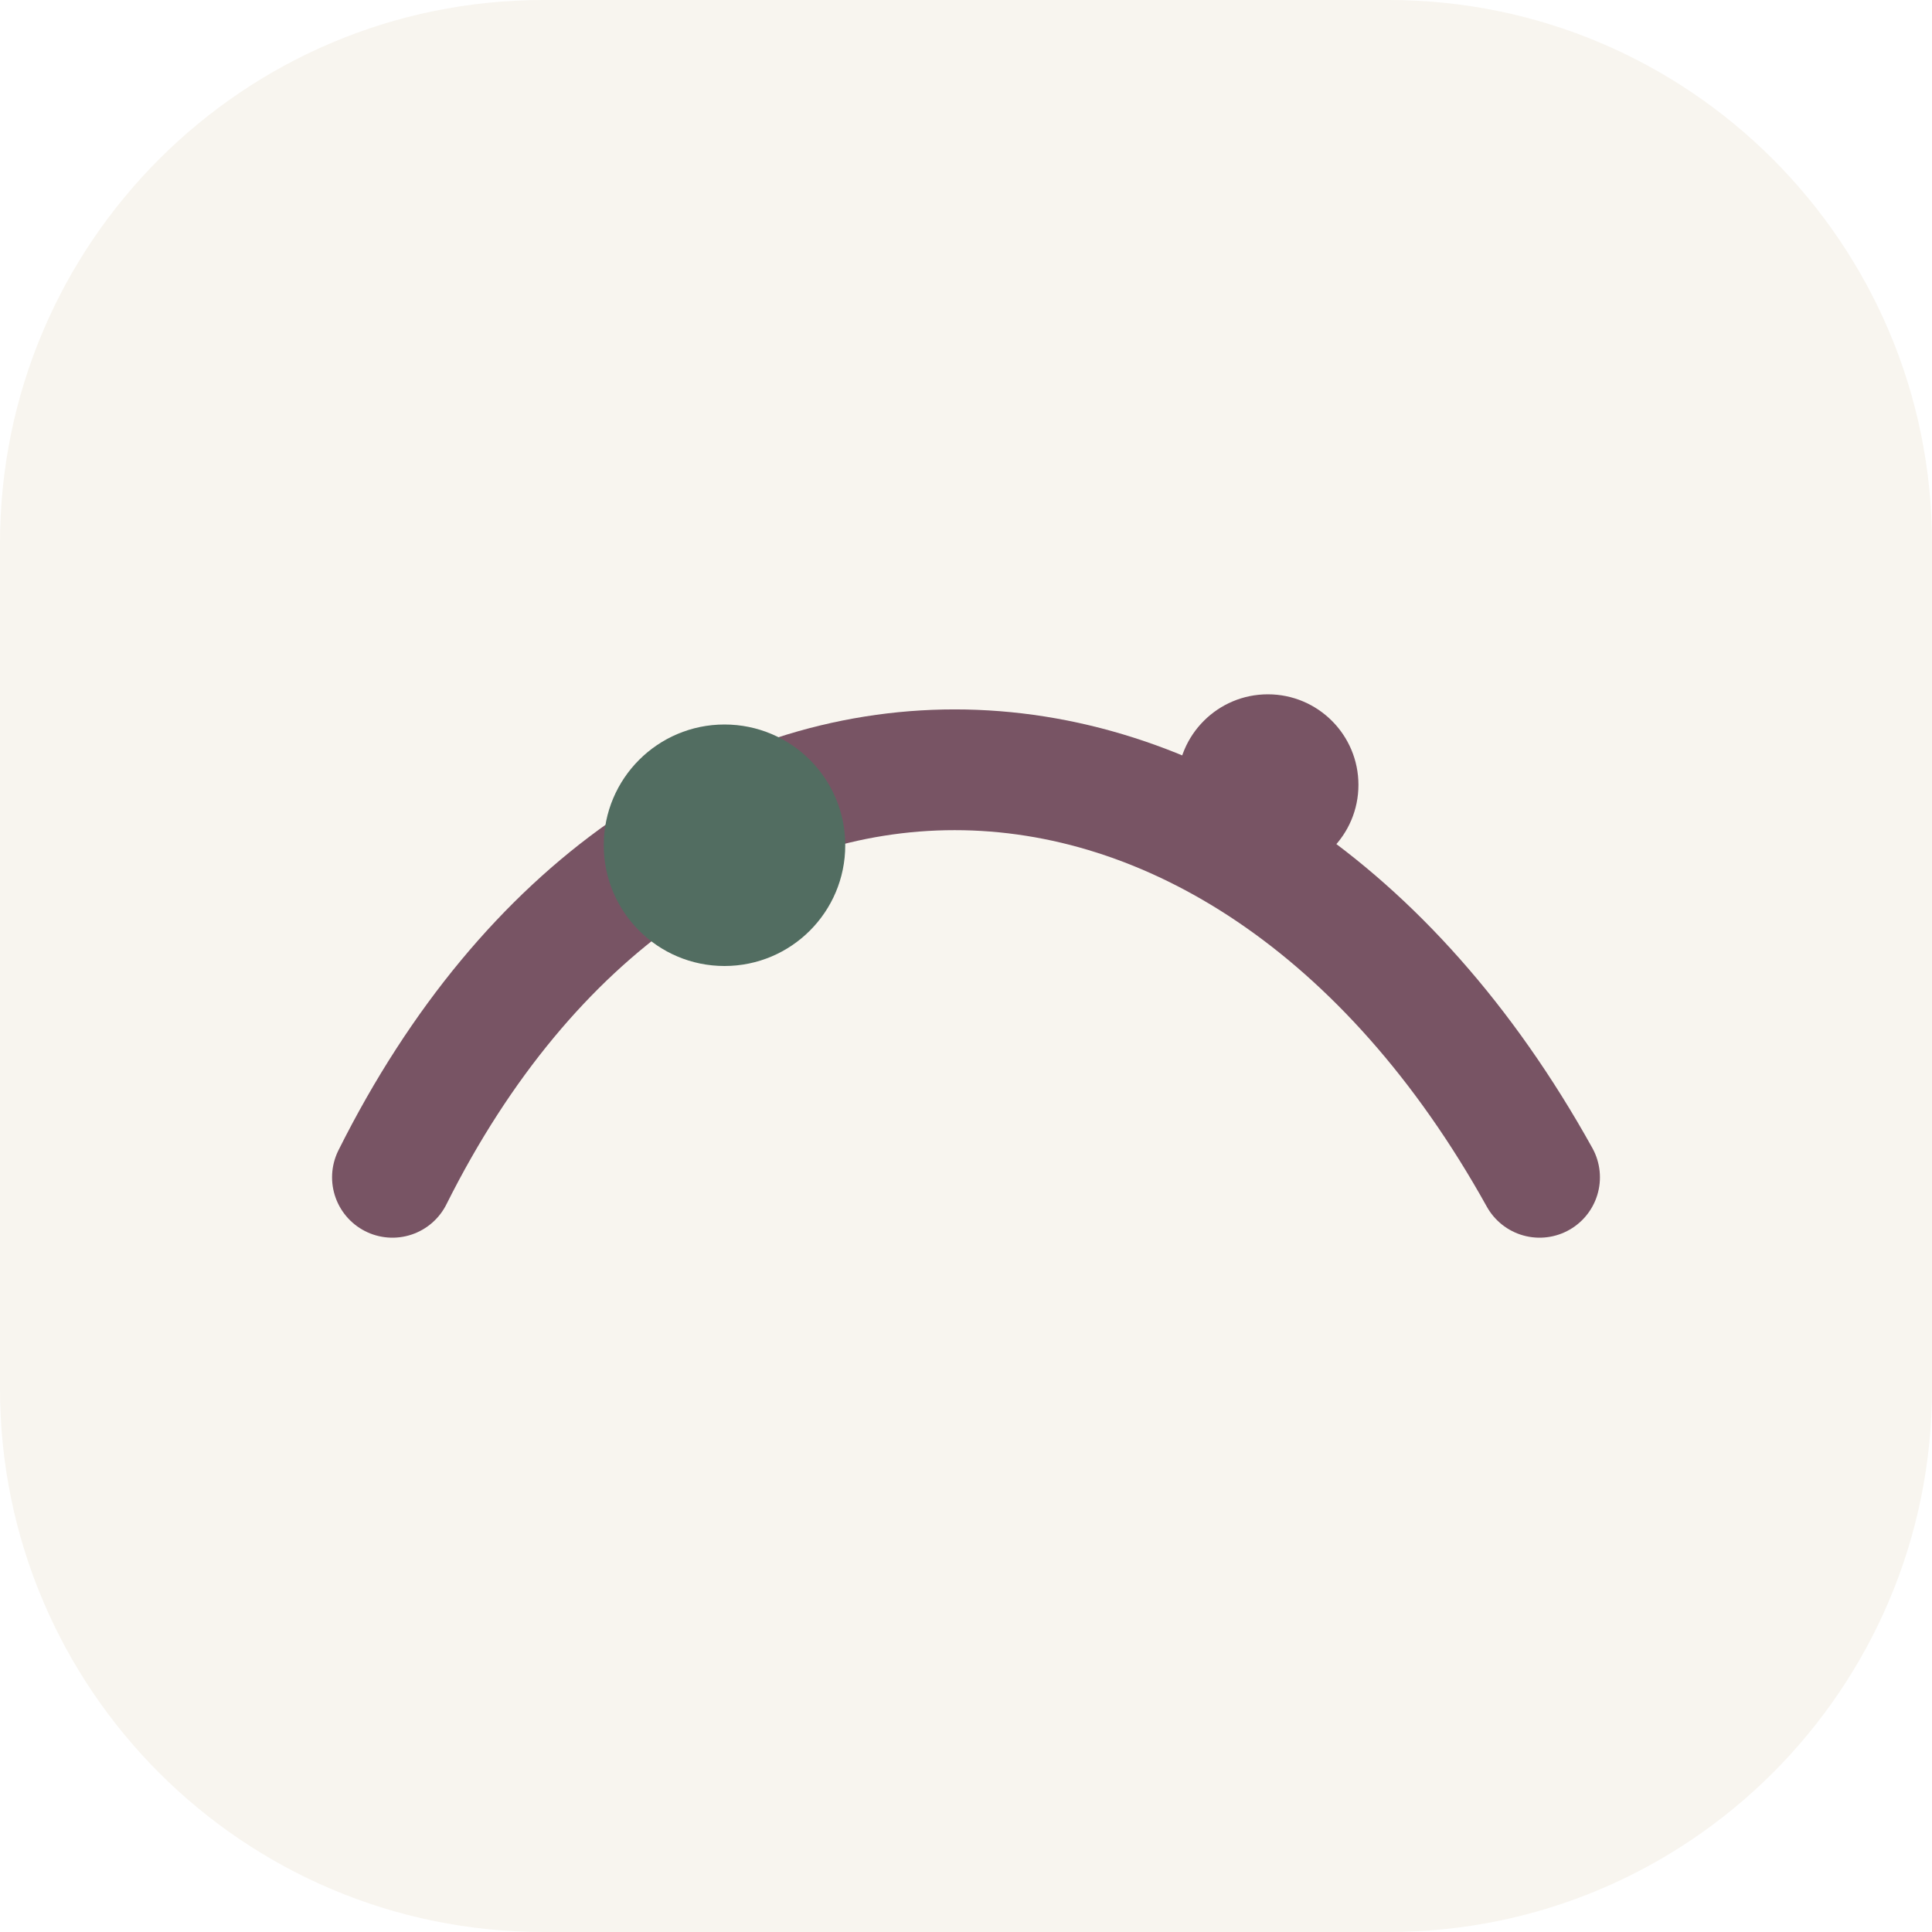
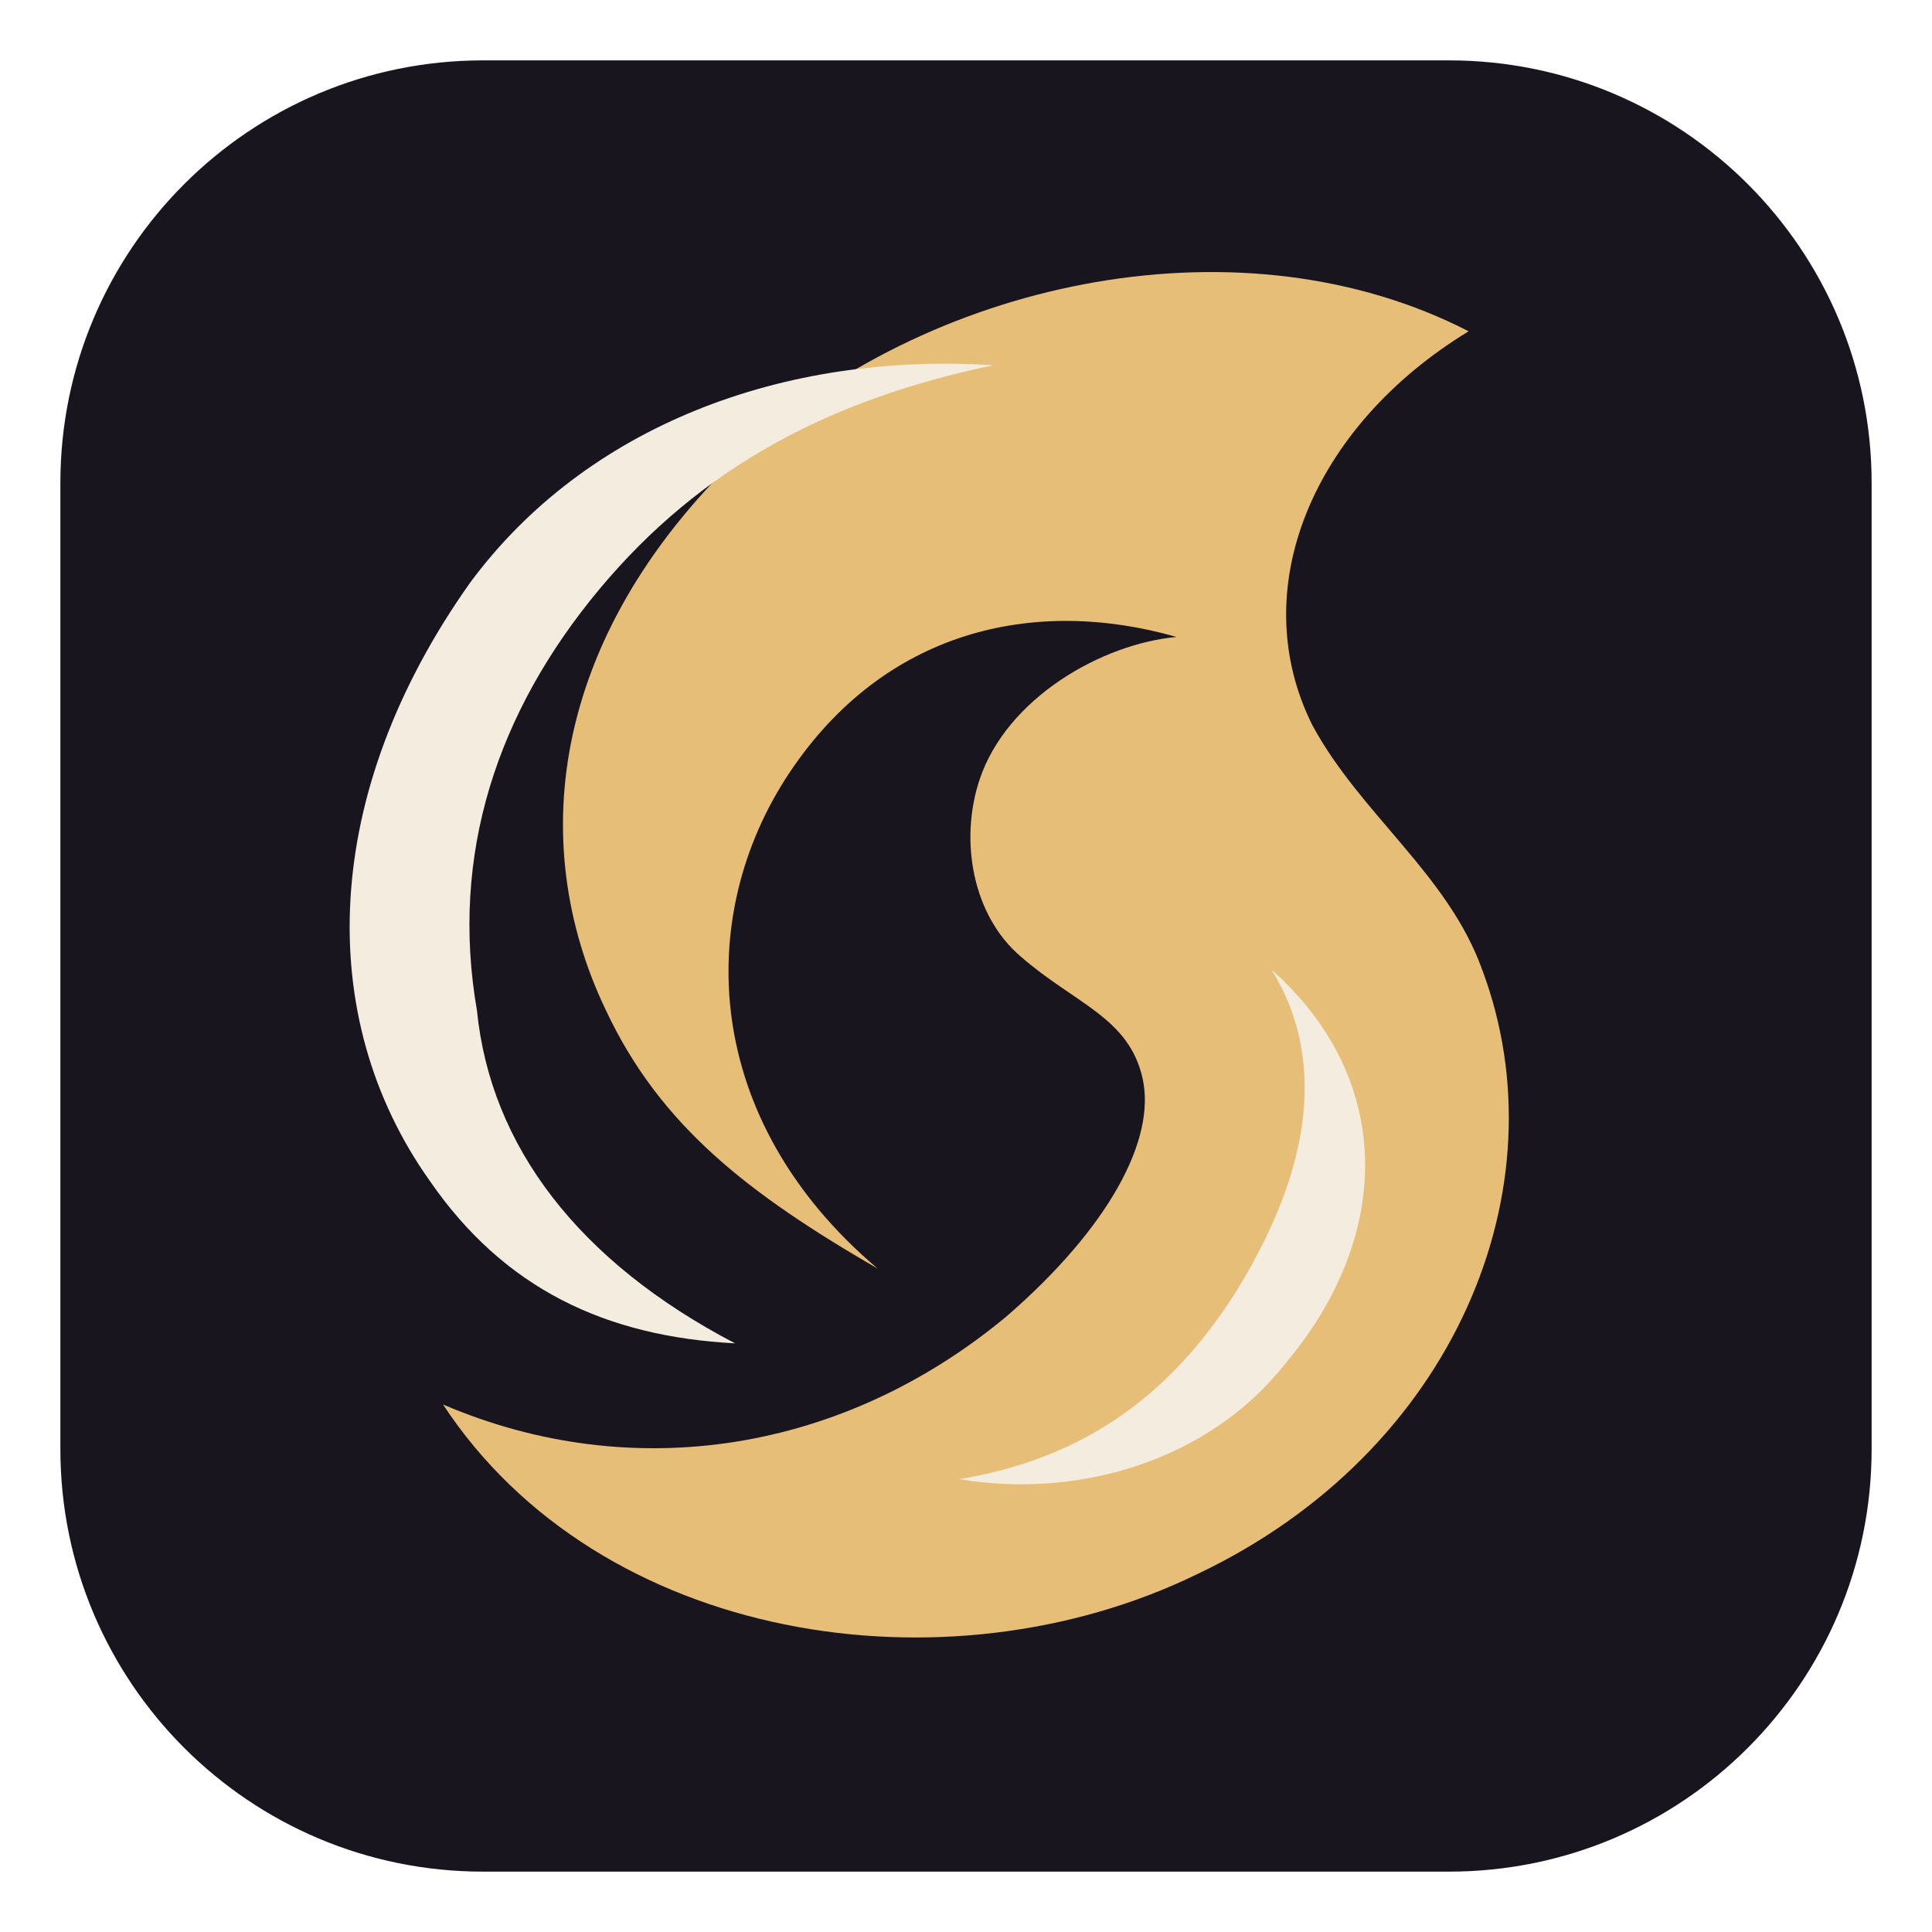
- <svg xmlns="http://www.w3.org/2000/svg" viewBox="0 0 64 64">
-   <rect width="64" height="64" rx="18" fill="#f8f5ef" />
-   <path d="M13 39c9-18 28-18 38 0" fill="none" stroke="#785464" stroke-width="4" stroke-linecap="round" />
-   <circle cx="24" cy="28" r="4" fill="#526d61" />
-   <circle cx="42" cy="26" r="3" fill="#785464" />
+ <svg xmlns="http://www.w3.org/2000/svg" width="1024" height="1024" viewBox="0 0 256 256">
+   <rect x="8" y="8" width="240" height="240" rx="56" fill="#18151F" />
+   <g transform="translate(11 16) scale(.9)">
+     <path fill="#E7BE77" d="M204 31C171 14 126 23 98 48C69 75 65 106 77 131C85 148 98 158 117 169C91 147 90 117 104 96C118 75 140 70 161 76C150 77 136 85 132 97C129 106 131 117 138 123C146 130 154 132 156 141C158 150 151 163 136 176C112 196 81 201 53 189C76 224 127 232 164 214C202 196 218 157 206 125C201 111 188 102 181 89C171 69 181 45 204 31Z" />
+     <path fill="#F3ECDF" d="M57 68C35 99 34 132 51 156C62 172 77 179 96 180C73 168 60 151 58 131C54 108 61 87 76 69C91 51 110 41 134 36C103 34 74 45 57 68Z" />
+     <path fill="#F3ECDF" d="M170 172C181 154 183 138 175 125C193 141 193 164 177 183C166 197 147 203 129 200C147 197 160 188 170 172Z" />
+   </g>
</svg>
